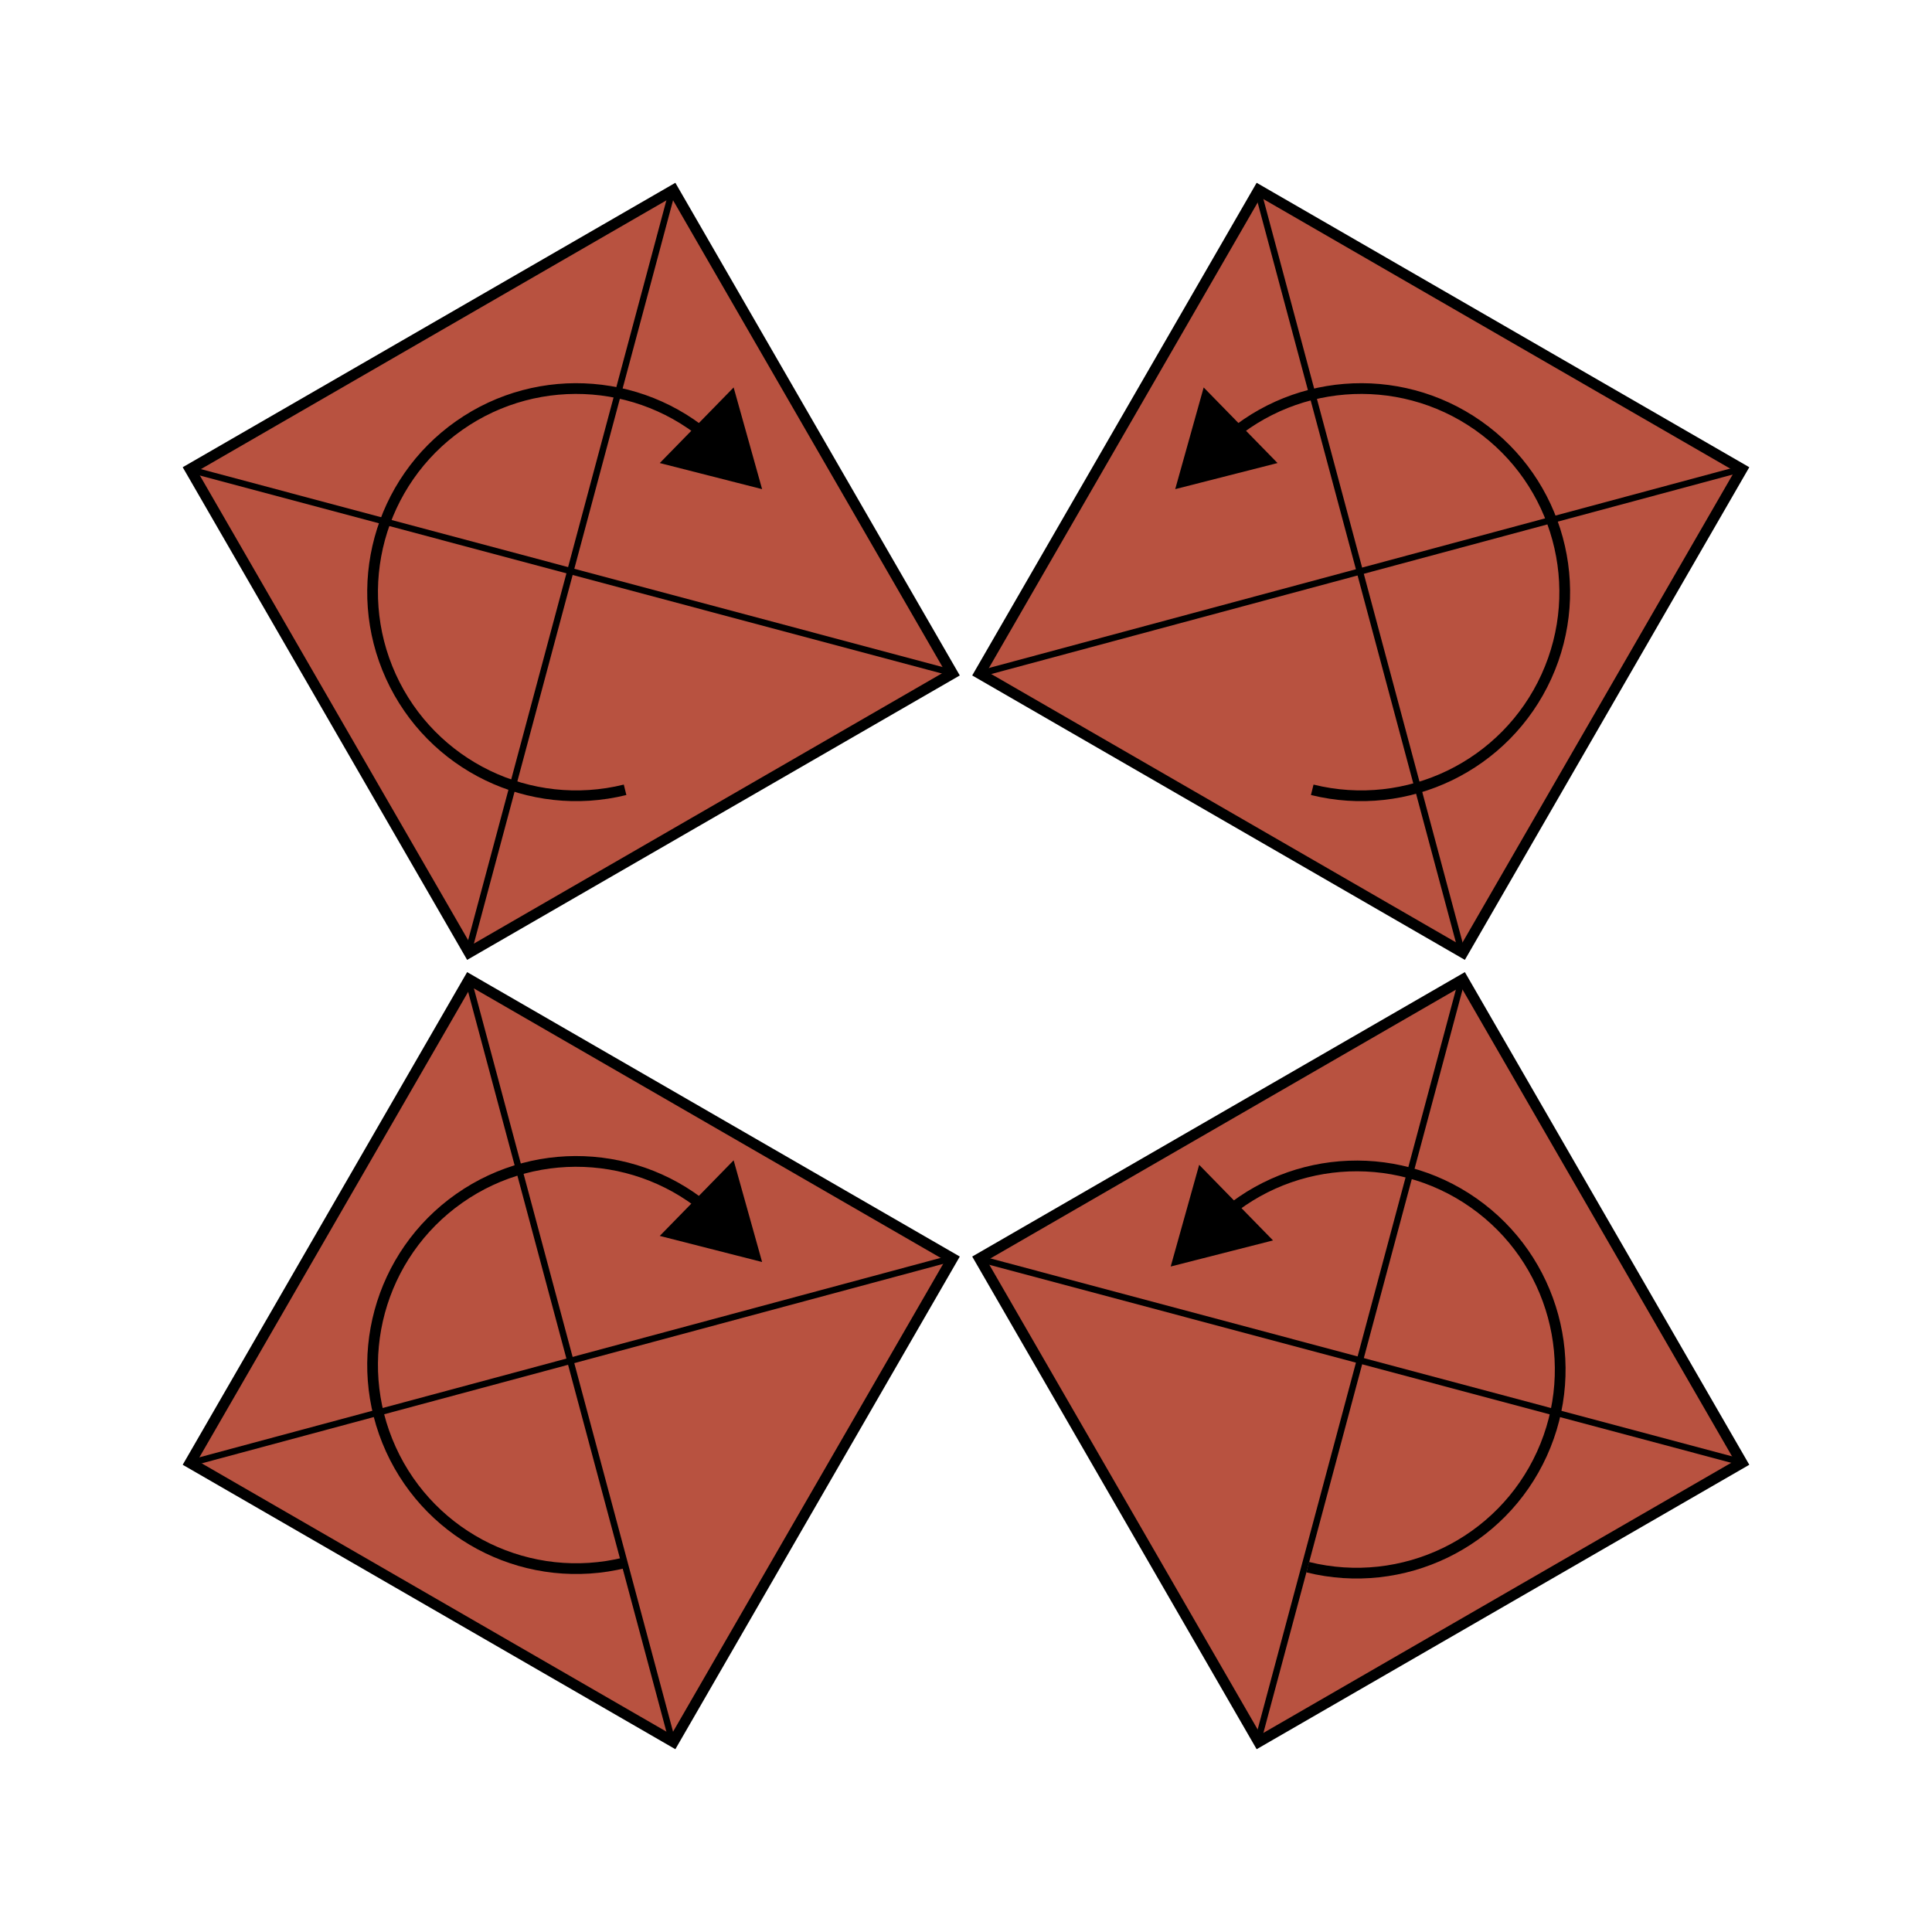
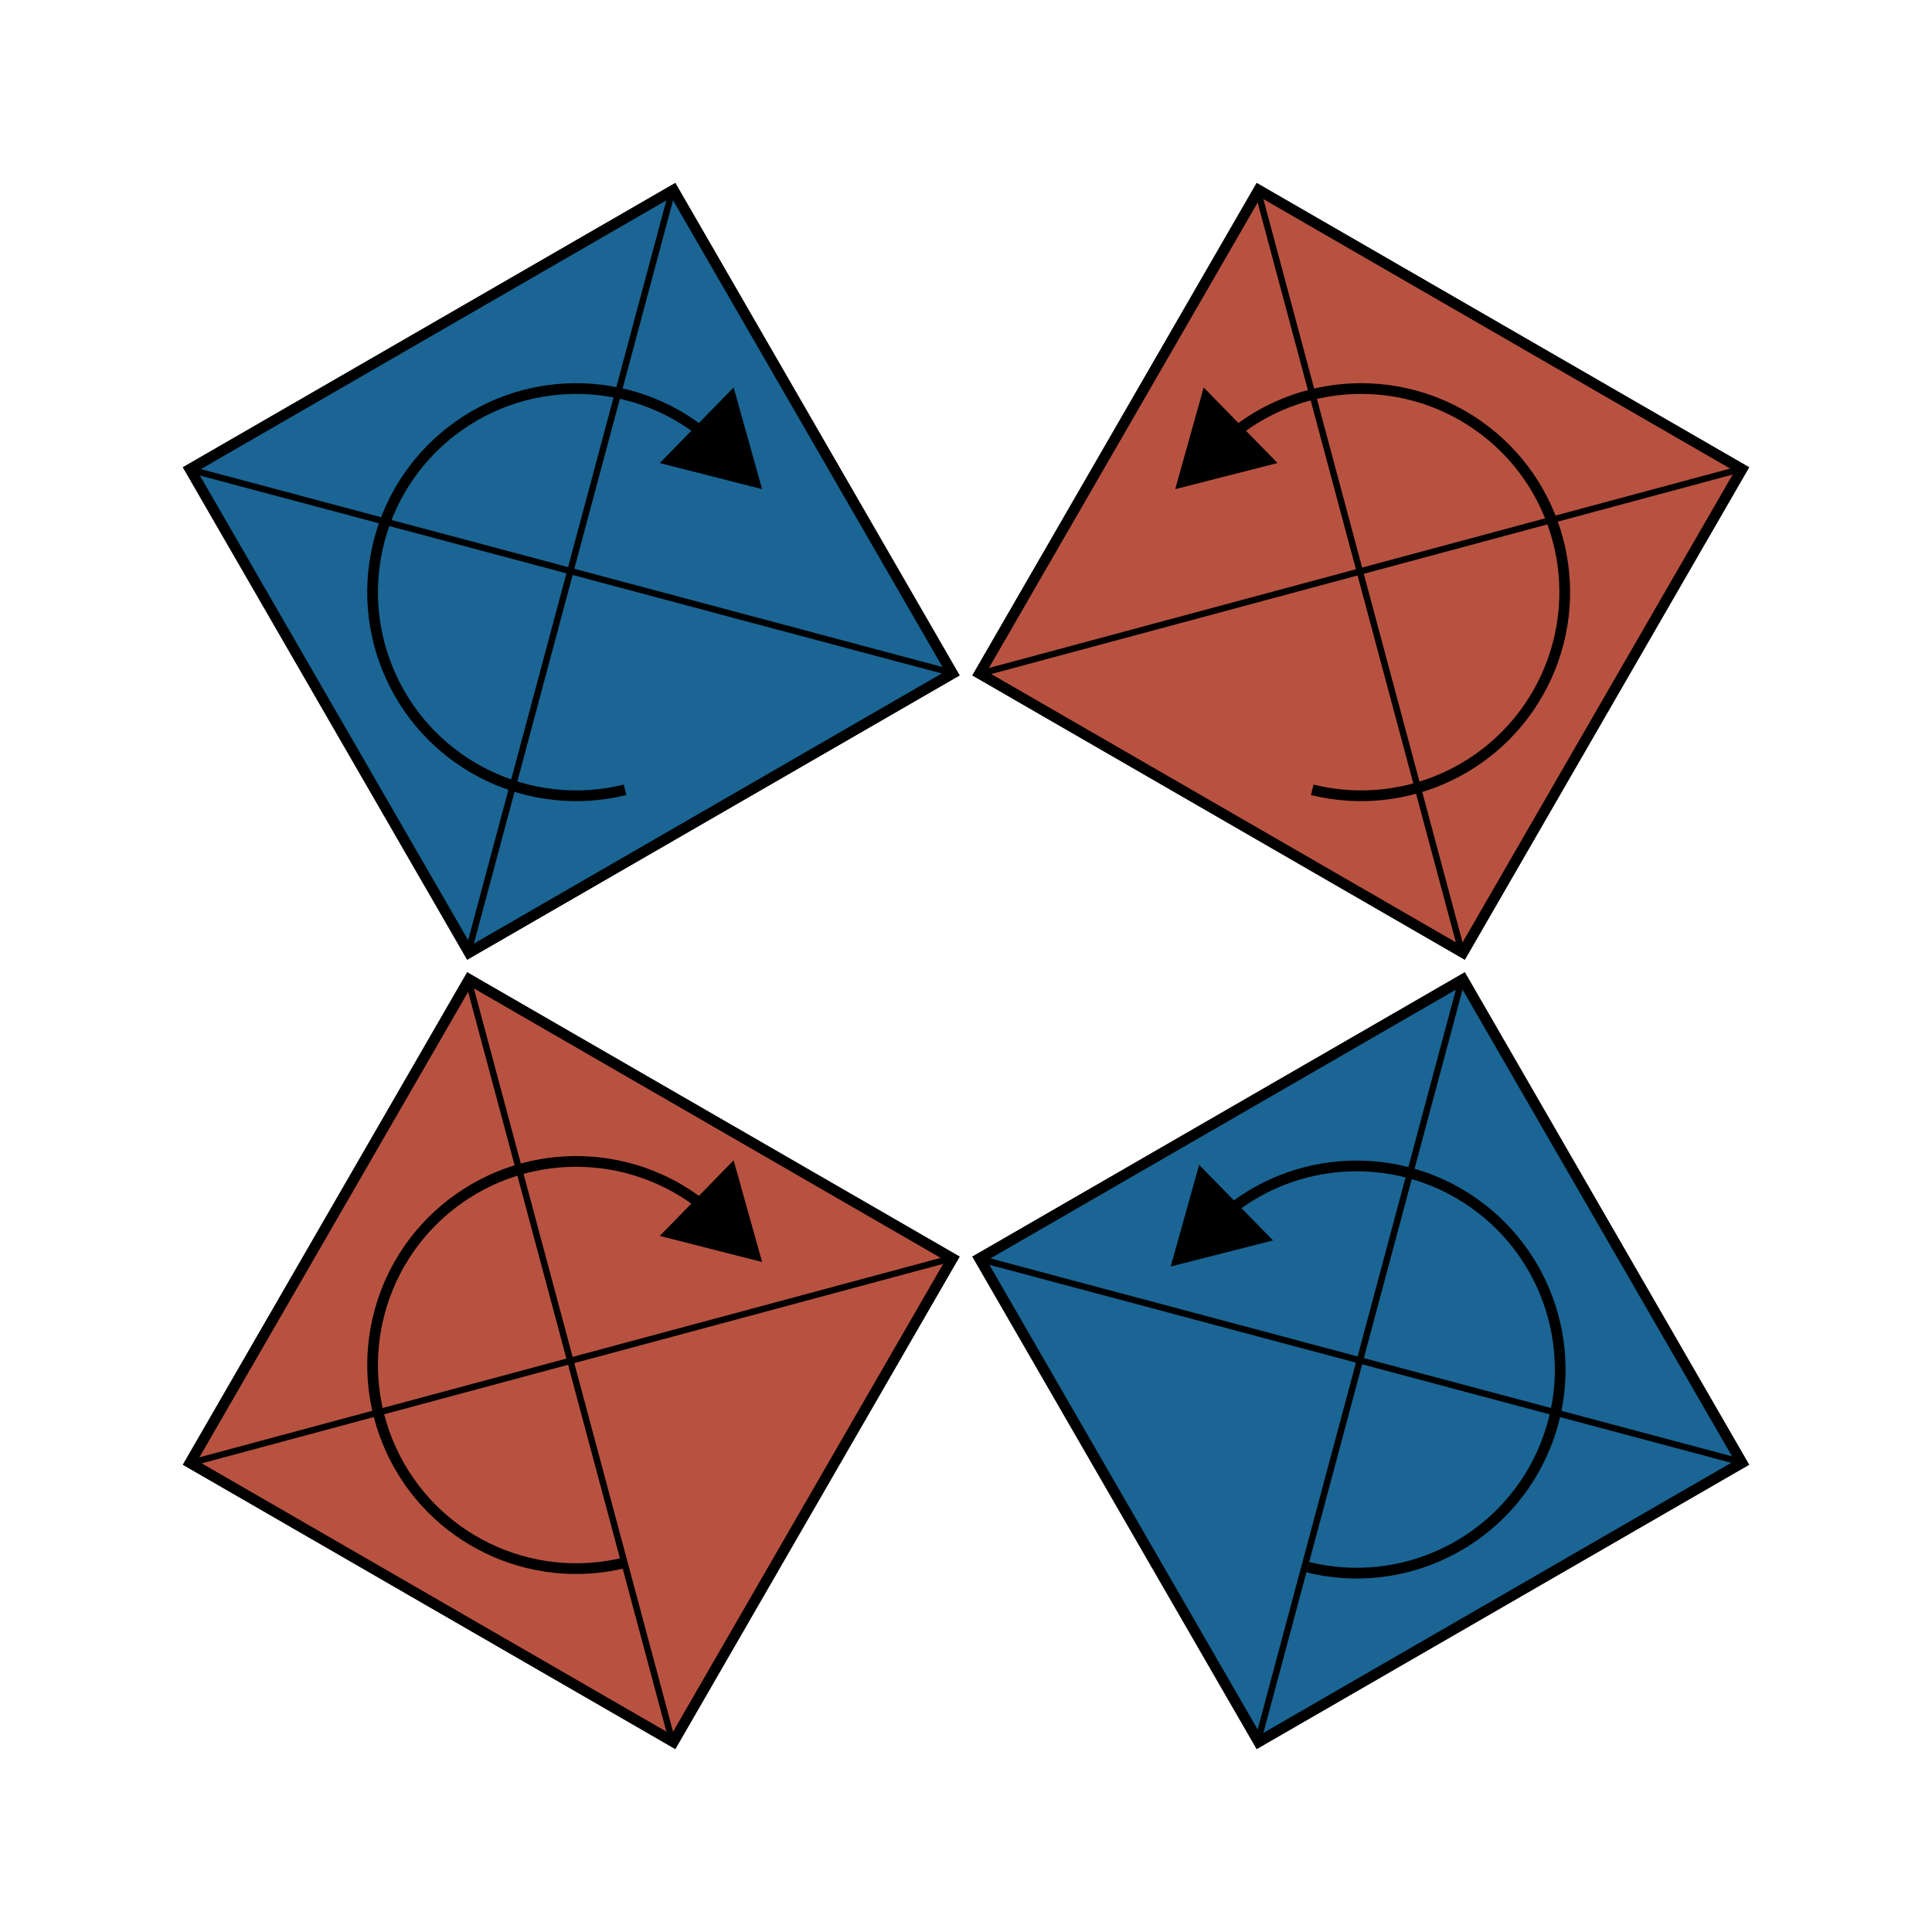
<svg xmlns="http://www.w3.org/2000/svg" xmlns:xlink="http://www.w3.org/1999/xlink" width="900" height="900" id="svg2" version="1.1">
  <defs id="defs4">
    <marker orient="auto" refY="0.0" refX="0.0" id="TriangleOutL" style="overflow:visible">
      <path id="path3969" d="M 5.77,0.0 L -2.88,5.0 L -2.88,-5.0 L 5.77,0.0 z " style="fill-rule:evenodd;stroke:#000000;stroke-width:1.0pt" transform="scale(0.8)" />
    </marker>
    <marker orient="auto" refY="0.0" refX="0.0" id="Arrow2Lend" style="overflow:visible;">
      <path id="path3848" style="fill-rule:evenodd;stroke-width:0.625;stroke-linejoin:round;" d="M 8.719,4.034 L -2.207,0.016 L 8.719,-4.002 C 6.973,-1.63 6.983,1.616 8.719,4.034 z " transform="scale(1.1) rotate(180) translate(1,0)" />
    </marker>
    <marker orient="auto" refY="0.0" refX="0.0" id="Arrow1Lend" style="overflow:visible;">
      <path id="path3830" d="M 0.0,0.0 L 5.0,-5.0 L -12.5,0.0 L 5.0,5.0 L 0.0,0.0 z " style="fill-rule:evenodd;stroke:#000000;stroke-width:1.0pt;" transform="scale(0.8) rotate(180) translate(12.5,0)" />
    </marker>
    <marker orient="auto" refY="0.0" refX="0.0" id="Arrow1Lstart" style="overflow:visible">
      <path id="path3827" d="M 0.0,0.0 L 5.0,-5.0 L -12.5,0.0 L 5.0,5.0 L 0.0,0.0 z " style="fill-rule:evenodd;stroke:#000000;stroke-width:1.0pt" transform="scale(0.8) translate(12.5,0)" />
    </marker>
  </defs>
  <g id="layer1" transform="translate(-54.04487,71.14347)">
-     <g id="g3761" transform="matrix(0.8660254,-0.5,0.5,0.8660254,-25.82454,78.6133)">
-       <rect y="143.791" x="111.429" height="260" width="260" id="rect2987" style="fill:#b85240;fill-opacity:1;stroke:#000000;stroke-width:5;stroke-miterlimit:4;stroke-opacity:1;stroke-dasharray:none" />
-       <path id="path3757" d="M 111.439,403.176 371.114,143.501" style="fill:none;stroke:#000000;stroke-width:3;stroke-linecap:butt;stroke-linejoin:miter;stroke-miterlimit:4;stroke-opacity:1;stroke-dasharray:none" />
-       <path id="path3759" d="m 111.439,144.027 260.2,259.675" style="fill:none;stroke:#000000;stroke-width:3;stroke-linecap:butt;stroke-linejoin:miter;stroke-miterlimit:4;stroke-opacity:1;stroke-dasharray:none" />
+     <g id="g3883" transform="translate(-3.774054,-3.764469)">
+       <rect transform="matrix(0.8660254,-0.5,0.5,0.8660254,0,0)" y="204.107" x="51.143" height="260" width="260" id="rect2987-0" style="fill:#1a6594;fill-opacity:1;stroke:#000000;stroke-width:5;stroke-miterlimit:4;stroke-opacity:1;stroke-dasharray:none" />
+       <path id="path3757-0" d="M 276.047,375.819 371.094,21.096" style="fill:none;stroke:#000000;stroke-width:3;stroke-linecap:butt;stroke-linejoin:miter;stroke-miterlimit:4;stroke-opacity:1;stroke-dasharray:none" />
+       <path id="path3759-2" d="m 146.472,151.389 355.177,94.785" style="fill:none;stroke:#000000;stroke-width:3;stroke-linecap:butt;stroke-linejoin:miter;stroke-miterlimit:4;stroke-opacity:1;stroke-dasharray:none" />
    </g>
-     <use x="0" y="0" xlink:href="#g3761" transform="matrix(0.8660254,-0.5,0.5,0.8660254,-54.61186,553.8988)" id="use3768" width="744.094" height="1052.362" />
-     <use x="0" y="0" xlink:href="#g3761" transform="matrix(0.8660254,-0.5,0.5,0.8660254,313.1696,186.2033)" id="use3770" width="744.094" height="1052.362" />
-     <use x="0" y="0" xlink:href="#g3761" transform="translate(367.7815,367.6955)" id="use3772" width="744.094" height="1052.362" />
+     <g transform="translate(364.0075,363.9311)" id="g3138">
+       <rect style="fill:#1a6594;fill-opacity:1;stroke:#000000;stroke-width:5;stroke-miterlimit:4;stroke-opacity:1;stroke-dasharray:none" id="rect3140" width="260" height="260" x="51.143" y="204.107" transform="matrix(0.8660254,-0.5,0.5,0.8660254,0,0)" />
+       <path style="fill:none;stroke:#000000;stroke-width:3;stroke-linecap:butt;stroke-linejoin:miter;stroke-miterlimit:4;stroke-opacity:1;stroke-dasharray:none" d="M 276.047,375.819 371.094,21.096" id="path3142" />
+       <path style="fill:none;stroke:#000000;stroke-width:3;stroke-linecap:butt;stroke-linejoin:miter;stroke-miterlimit:4;stroke-opacity:1;stroke-dasharray:none" d="m 146.472,151.389 355.177,94.785" id="path3144" />
+     </g>
+     <g transform="matrix(0.5,-0.8660254,0.8660254,0.5,-37.66992,634.8922)" id="use3768">
+       <rect style="fill:#b85240;fill-opacity:1;stroke:#000000;stroke-width:5;stroke-miterlimit:4;stroke-opacity:1;stroke-dasharray:none" id="rect3148" width="260" height="260" x="111.429" y="143.791" />
+       <path style="fill:none;stroke:#000000;stroke-width:3;stroke-linecap:butt;stroke-linejoin:miter;stroke-miterlimit:4;stroke-opacity:1;stroke-dasharray:none" d="M 111.439,403.176 371.114,143.501" id="path3150" />
+       <path style="fill:none;stroke:#000000;stroke-width:3;stroke-linecap:butt;stroke-linejoin:miter;stroke-miterlimit:4;stroke-opacity:1;stroke-dasharray:none" d="m 111.439,144.027 260.2,259.675" id="path3152" />
+     </g>
+     <g transform="matrix(0.5,-0.8660254,0.8660254,0.5,330.1116,267.1967)" id="use3770">
+       <rect style="fill:#b85240;fill-opacity:1;stroke:#000000;stroke-width:5;stroke-miterlimit:4;stroke-opacity:1;stroke-dasharray:none" id="rect3156" width="260" height="260" x="111.429" y="143.791" />
+       <path style="fill:none;stroke:#000000;stroke-width:3;stroke-linecap:butt;stroke-linejoin:miter;stroke-miterlimit:4;stroke-opacity:1;stroke-dasharray:none" d="M 111.439,403.176 371.114,143.501" id="path3158" />
+       <path style="fill:none;stroke:#000000;stroke-width:3;stroke-linecap:butt;stroke-linejoin:miter;stroke-miterlimit:4;stroke-opacity:1;stroke-dasharray:none" d="m 111.439,144.027 260.2,259.675" id="path3160" />
+     </g>
    <path style="fill:none;stroke:#000000;stroke-width:8.313;stroke-miterlimit:4;stroke-opacity:1;stroke-dasharray:none;marker-end:url(#TriangleOutL)" id="path3821" d="M -493.668,180.375 A 157.697,157.697 0 1 1 -630.519,-58.788" transform="matrix(0.4252812,0.4252812,-0.4252812,0.4252812,631.8895,430.0158)" />
    <use x="0" y="0" xlink:href="#path3821" id="use5032" transform="translate(-290.1627,-483.6045)" width="900" height="900" />
    <use x="0" y="0" xlink:href="#path3821" transform="translate(0,360.0272)" id="use5034" width="900" height="900" />
    <use x="0" y="0" xlink:href="#path3821" transform="matrix(-1,0,0,1,1010.565,0)" id="use5036" width="900" height="900" />
    <use x="0" y="0" xlink:href="#path3821" transform="matrix(-1,0,0,1,1008.462,362.1299)" id="use5038" width="900" height="900" />
  </g>
</svg>
